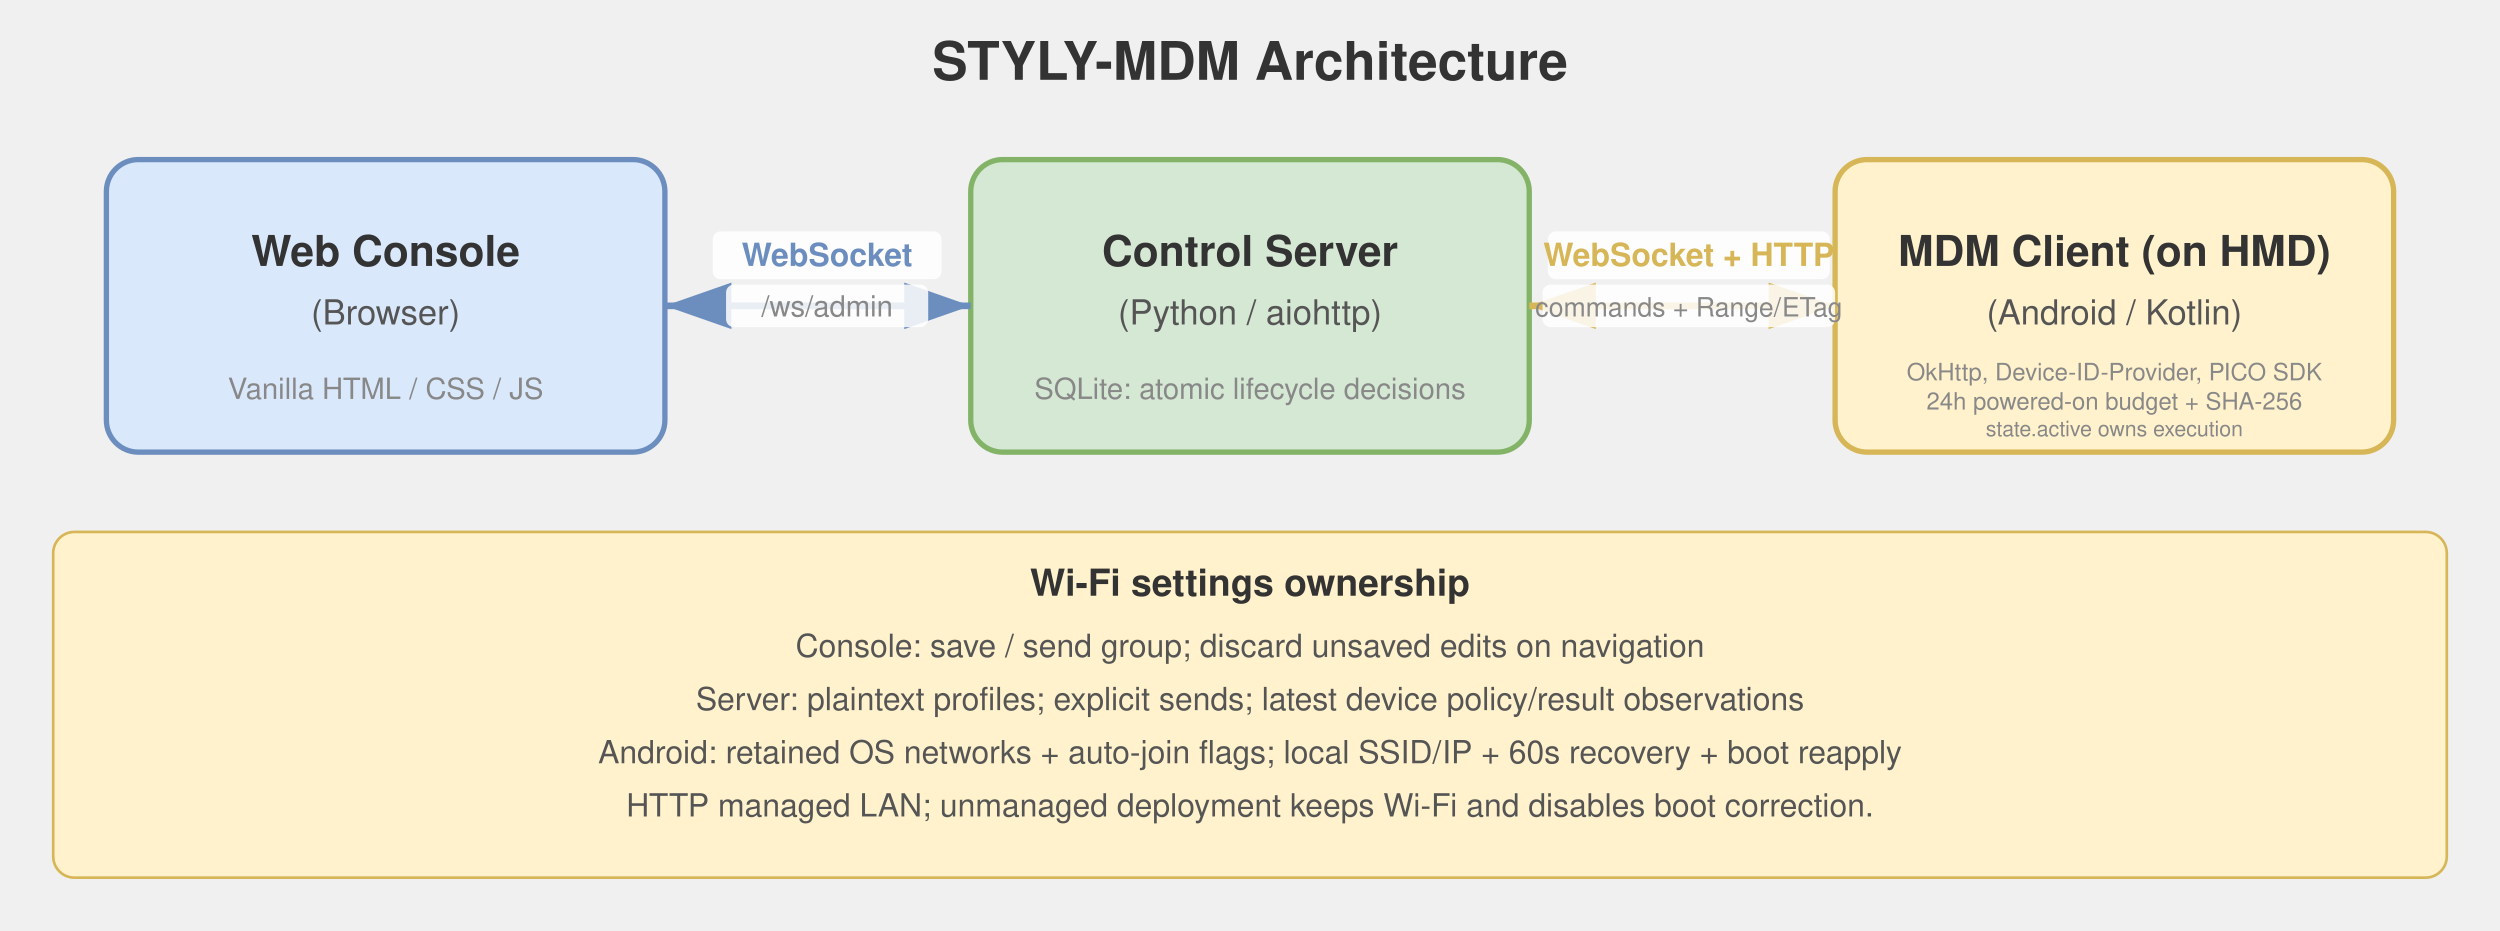
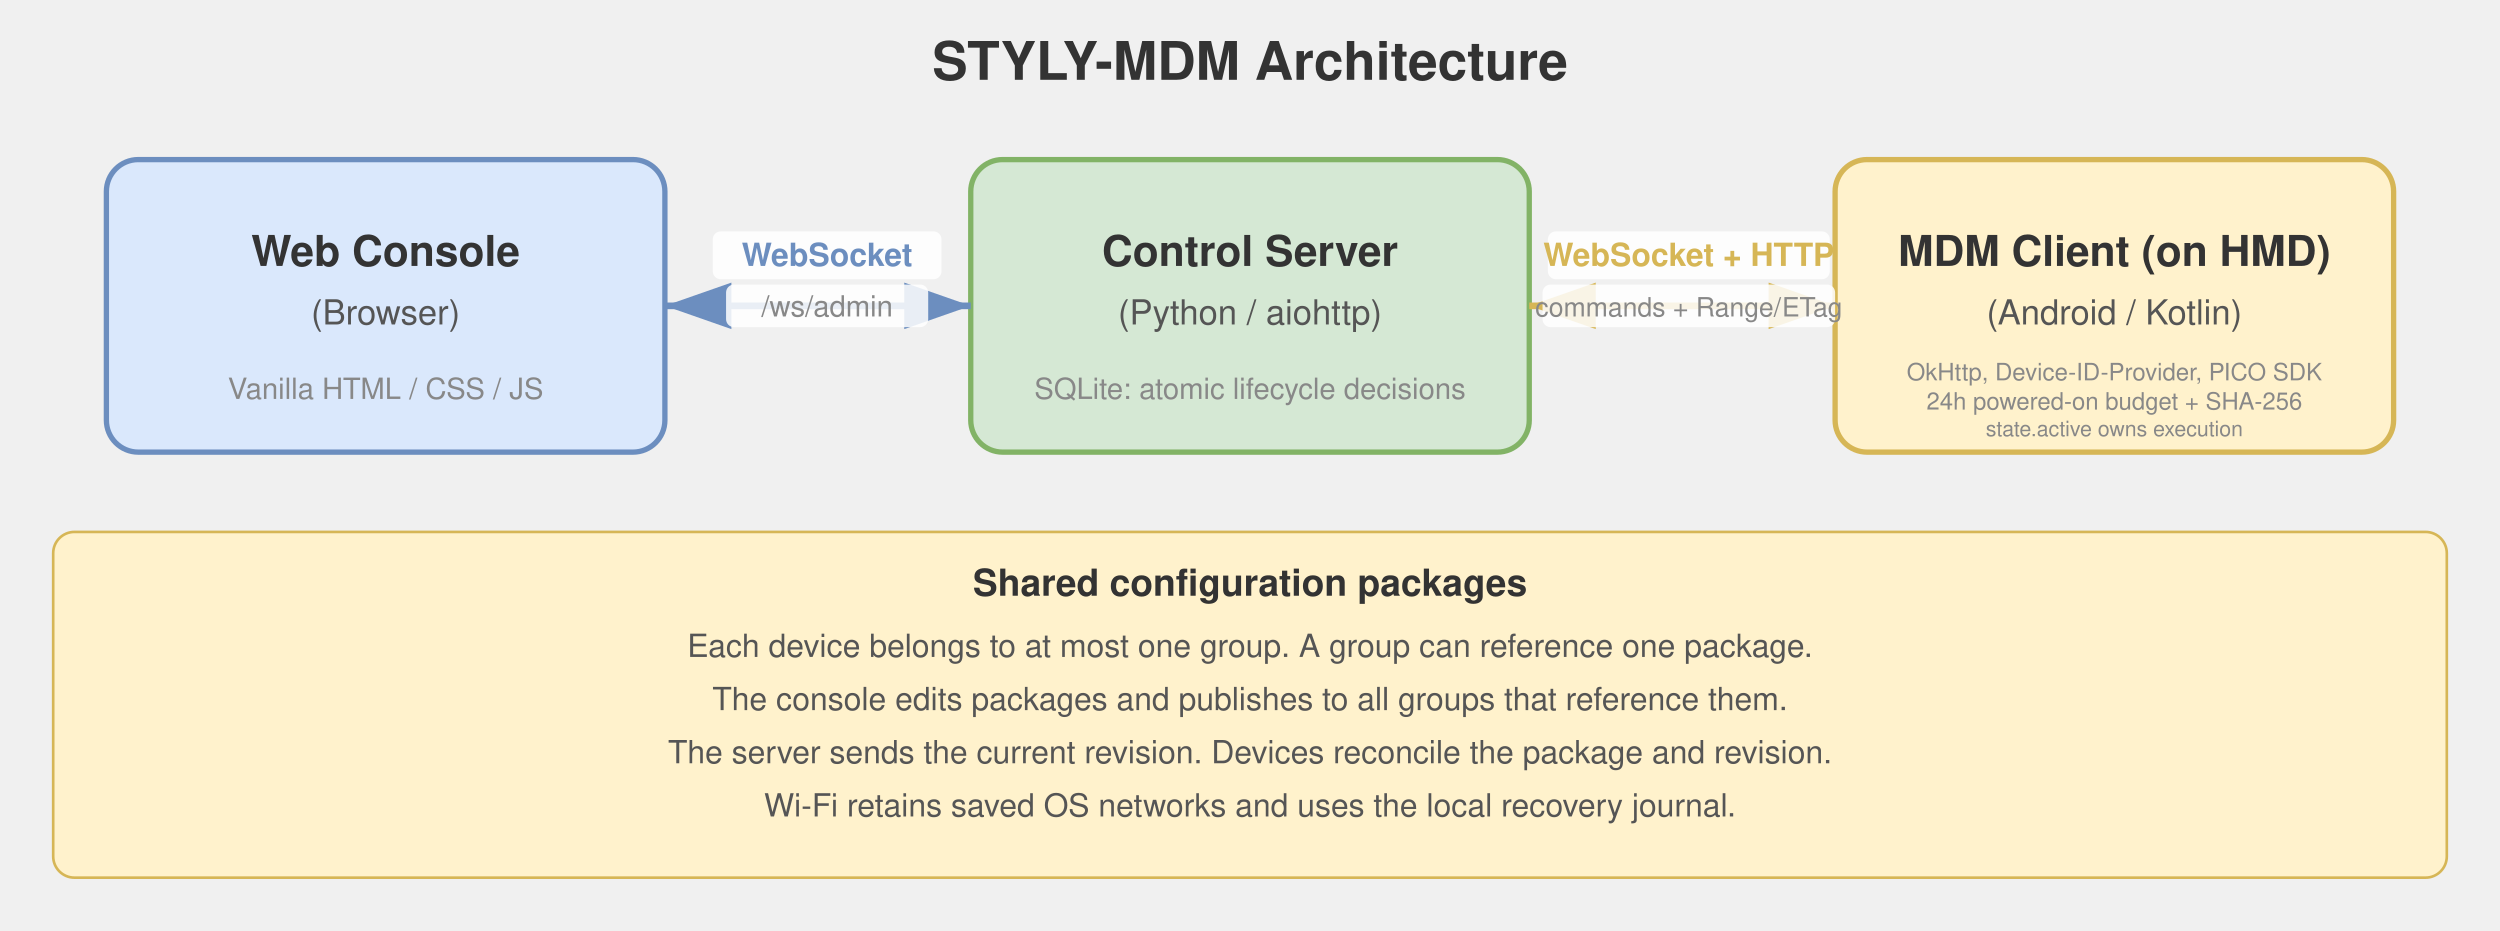
- <svg xmlns="http://www.w3.org/2000/svg" version="1.1" viewBox="0 0 940 350" font-family="Segoe UI, Helvetica, Arial, sans-serif" content="&lt;mxfile host=&quot;Claude&quot;&gt; &lt;diagram id=&quot;arch&quot; name=&quot;Architecture&quot;&gt; &lt;mxGraphModel dx=&quot;1422&quot; dy=&quot;762&quot; grid=&quot;1&quot; gridSize=&quot;10&quot; guides=&quot;1&quot; tooltips=&quot;1&quot; connect=&quot;1&quot; arrows=&quot;1&quot; fold=&quot;1&quot; page=&quot;1&quot; pageScale=&quot;1&quot; pageWidth=&quot;1169&quot; pageHeight=&quot;827&quot; math=&quot;0&quot; shadow=&quot;0&quot;&gt; &lt;root&gt; &lt;mxCell id=&quot;0&quot;/&gt; &lt;mxCell id=&quot;1&quot; parent=&quot;0&quot;/&gt; &lt;mxCell id=&quot;2&quot; value=&quot;&quot; style=&quot;rounded=1;whiteSpace=wrap;html=1;fillColor=#dae8fc;strokeColor=#6c8ebf;arcSize=10;&quot; vertex=&quot;1&quot; parent=&quot;1&quot;&gt;&lt;mxGeometry x=&quot;40&quot; y=&quot;80&quot; width=&quot;200&quot; height=&quot;100&quot; as=&quot;geometry&quot;/&gt;&lt;/mxCell&gt; &lt;mxCell id=&quot;2a&quot; value=&quot;&amp;lt;b&amp;gt;Web Console&amp;lt;/b&amp;gt;&amp;lt;br&amp;gt;(Browser)&quot; style=&quot;text;html=1;align=center;verticalAlign=middle;resizable=0;points=[];autosize=1;&quot; vertex=&quot;1&quot; parent=&quot;1&quot;&gt;&lt;mxGeometry x=&quot;95&quot; y=&quot;105&quot; width=&quot;90&quot; height=&quot;50&quot; as=&quot;geometry&quot;/&gt;&lt;/mxCell&gt; &lt;mxCell id=&quot;2b&quot; value=&quot;Vanilla HTML / CSS / JS&quot; style=&quot;text;html=1;align=center;verticalAlign=middle;fontColor=#666666;fontSize=10;&quot; vertex=&quot;1&quot; parent=&quot;1&quot;&gt;&lt;mxGeometry x=&quot;60&quot; y=&quot;155&quot; width=&quot;160&quot; height=&quot;20&quot; as=&quot;geometry&quot;/&gt;&lt;/mxCell&gt; &lt;mxCell id=&quot;3&quot; value=&quot;&quot; style=&quot;rounded=1;whiteSpace=wrap;html=1;fillColor=#d5e8d4;strokeColor=#82b366;arcSize=10;&quot; vertex=&quot;1&quot; parent=&quot;1&quot;&gt;&lt;mxGeometry x=&quot;360&quot; y=&quot;80&quot; width=&quot;220&quot; height=&quot;100&quot; as=&quot;geometry&quot;/&gt;&lt;/mxCell&gt; &lt;mxCell id=&quot;3a&quot; value=&quot;&amp;lt;b&amp;gt;Control Server&amp;lt;/b&amp;gt;&amp;lt;br&amp;gt;(Python / aiohttp)&quot; style=&quot;text;html=1;align=center;verticalAlign=middle;resizable=0;points=[];autosize=1;&quot; vertex=&quot;1&quot; parent=&quot;1&quot;&gt;&lt;mxGeometry x=&quot;405&quot; y=&quot;105&quot; width=&quot;130&quot; height=&quot;50&quot; as=&quot;geometry&quot;/&gt;&lt;/mxCell&gt; &lt;mxCell id=&quot;3b&quot; value=&quot;SQLite: atomic lifecycle decisions&quot; style=&quot;text;html=1;align=center;verticalAlign=middle;fontColor=#666666;fontSize=10;&quot; vertex=&quot;1&quot; parent=&quot;1&quot;&gt;&lt;mxGeometry x=&quot;390&quot; y=&quot;155&quot; width=&quot;160&quot; height=&quot;20&quot; as=&quot;geometry&quot;/&gt;&lt;/mxCell&gt; &lt;mxCell id=&quot;4&quot; value=&quot;&quot; style=&quot;rounded=1;whiteSpace=wrap;html=1;fillColor=#fff2cc;strokeColor=#d6b656;arcSize=10;&quot; vertex=&quot;1&quot; parent=&quot;1&quot;&gt;&lt;mxGeometry x=&quot;700&quot; y=&quot;80&quot; width=&quot;200&quot; height=&quot;100&quot; as=&quot;geometry&quot;/&gt;&lt;/mxCell&gt; &lt;mxCell id=&quot;4a&quot; value=&quot;&amp;lt;b&amp;gt;MDM Client (on HMD)&amp;lt;/b&amp;gt;&amp;lt;br&amp;gt;(Android / Kotlin)&quot; style=&quot;text;html=1;align=center;verticalAlign=middle;resizable=0;points=[];autosize=1;&quot; vertex=&quot;1&quot; parent=&quot;1&quot;&gt;&lt;mxGeometry x=&quot;740&quot; y=&quot;105&quot; width=&quot;120&quot; height=&quot;50&quot; as=&quot;geometry&quot;/&gt;&lt;/mxCell&gt; &lt;mxCell id=&quot;4b&quot; value=&quot;OkHttp, PICO SDK; resumable SHA-256; 24h powered-on budget; durable apply gate&quot; style=&quot;text;html=1;align=center;verticalAlign=middle;fontColor=#666666;fontSize=10;&quot; vertex=&quot;1&quot; parent=&quot;1&quot;&gt;&lt;mxGeometry x=&quot;705&quot; y=&quot;155&quot; width=&quot;190&quot; height=&quot;20&quot; as=&quot;geometry&quot;/&gt;&lt;/mxCell&gt; &lt;mxCell id=&quot;5&quot; style=&quot;edgeStyle=orthogonalEdgeStyle;rounded=0;orthogonalLoop=1;jettySize=auto;containsPoints=1;endArrow=block;endFill=1;startArrow=block;startFill=1;strokeWidth=2;strokeColor=#6c8ebf;&quot; edge=&quot;1&quot; parent=&quot;1&quot; source=&quot;2&quot; target=&quot;3&quot;&gt;&lt;mxGeometry relative=&quot;1&quot; as=&quot;geometry&quot;/&gt;&lt;/mxCell&gt; &lt;mxCell id=&quot;5a&quot; value=&quot;WebSocket&amp;lt;br&amp;gt;&amp;lt;font style=&amp;quot;font-size:10px&amp;quot;&amp;gt;/ws/admin&amp;lt;/font&amp;gt;&quot; style=&quot;edgeLabel;html=1;align=center;verticalAlign=middle;resizable=0;points=[];&quot; vertex=&quot;1&quot; connectable=&quot;0&quot; parent=&quot;5&quot;&gt;&lt;mxGeometry x=&quot;-0.1&quot; relative=&quot;1&quot; as=&quot;geometry&quot;&gt;&lt;mxPoint as=&quot;offset&quot;/&gt;&lt;/mxGeometry&gt;&lt;/mxCell&gt; &lt;mxCell id=&quot;6&quot; style=&quot;edgeStyle=orthogonalEdgeStyle;rounded=0;orthogonalLoop=1;jettySize=auto;containsPoints=1;endArrow=block;endFill=1;startArrow=block;startFill=1;strokeWidth=2;strokeColor=#d6b656;&quot; edge=&quot;1&quot; parent=&quot;1&quot; source=&quot;3&quot; target=&quot;4&quot;&gt;&lt;mxGeometry relative=&quot;1&quot; as=&quot;geometry&quot;/&gt;&lt;/mxCell&gt; &lt;mxCell id=&quot;6a&quot; value=&quot;WebSocket + HTTP&amp;lt;br&amp;gt;&amp;lt;font style=&amp;quot;font-size:10px&amp;quot;&amp;gt;commands + Range/ETag&amp;lt;/font&amp;gt;&quot; style=&quot;edgeLabel;html=1;align=center;verticalAlign=middle;resizable=0;points=[];&quot; vertex=&quot;1&quot; connectable=&quot;0&quot; parent=&quot;6&quot;&gt;&lt;mxGeometry x=&quot;-0.1&quot; relative=&quot;1&quot; as=&quot;geometry&quot;&gt;&lt;mxPoint as=&quot;offset&quot;/&gt;&lt;/mxGeometry&gt;&lt;/mxCell&gt; &lt;mxCell id=&quot;7&quot; value=&quot;&amp;lt;font style=&amp;quot;font-size:16px&amp;quot;&amp;gt;&amp;lt;b&amp;gt;STYLY-MDM Architecture&amp;lt;/b&amp;gt;&amp;lt;/font&amp;gt;&quot; style=&quot;text;html=1;align=center;verticalAlign=middle;resizable=0;points=[];autosize=1;&quot; vertex=&quot;1&quot; parent=&quot;1&quot;&gt;&lt;mxGeometry x=&quot;350&quot; y=&quot;20&quot; width=&quot;240&quot; height=&quot;40&quot; as=&quot;geometry&quot;/&gt;&lt;/mxCell&gt; &lt;mxCell id=&quot;wifi-settings-panel&quot; value=&quot;&amp;lt;b&amp;gt;Wi-Fi settings ownership&amp;lt;/b&amp;gt;&amp;lt;br&amp;gt;Console: save / send group; discard unsaved edits on navigation&amp;lt;br&amp;gt;Server: plaintext profiles; explicit sends; latest device policy/result observations&amp;lt;br&amp;gt;Android: retained OS networks + auto-join flags; local SSID/IP + 60s recovery + boot reapply&amp;lt;br&amp;gt;HTTP managed LAN; unmanaged deployment keeps Wi-Fi and disables boot correction.&quot; style=&quot;rounded=1;whiteSpace=wrap;html=1;fillColor=#fff2cc;strokeColor=#d6b656;fontSize=12;align=center;&quot; vertex=&quot;1&quot; parent=&quot;1&quot;&gt;&lt;mxGeometry x=&quot;20&quot; y=&quot;200&quot; width=&quot;900&quot; height=&quot;130&quot; as=&quot;geometry&quot;/&gt;&lt;/mxCell&gt; &lt;/root&gt; &lt;/mxGraphModel&gt; &lt;/diagram&gt; &lt;/mxfile&gt;">
+ <svg xmlns="http://www.w3.org/2000/svg" version="1.1" viewBox="0 0 940 350" font-family="Segoe UI, Helvetica, Arial, sans-serif" content="&lt;mxfile host=&quot;Claude&quot;&gt; &lt;diagram id=&quot;arch&quot; name=&quot;Architecture&quot;&gt; &lt;mxGraphModel dx=&quot;1422&quot; dy=&quot;762&quot; grid=&quot;1&quot; gridSize=&quot;10&quot; guides=&quot;1&quot; tooltips=&quot;1&quot; connect=&quot;1&quot; arrows=&quot;1&quot; fold=&quot;1&quot; page=&quot;1&quot; pageScale=&quot;1&quot; pageWidth=&quot;1169&quot; pageHeight=&quot;827&quot; math=&quot;0&quot; shadow=&quot;0&quot;&gt; &lt;root&gt; &lt;mxCell id=&quot;0&quot;/&gt; &lt;mxCell id=&quot;1&quot; parent=&quot;0&quot;/&gt; &lt;mxCell id=&quot;2&quot; value=&quot;&quot; style=&quot;rounded=1;whiteSpace=wrap;html=1;fillColor=#dae8fc;strokeColor=#6c8ebf;arcSize=10;&quot; vertex=&quot;1&quot; parent=&quot;1&quot;&gt;&lt;mxGeometry x=&quot;40&quot; y=&quot;80&quot; width=&quot;200&quot; height=&quot;100&quot; as=&quot;geometry&quot;/&gt;&lt;/mxCell&gt; &lt;mxCell id=&quot;2a&quot; value=&quot;&amp;lt;b&amp;gt;Web Console&amp;lt;/b&amp;gt;&amp;lt;br&amp;gt;(Browser)&quot; style=&quot;text;html=1;align=center;verticalAlign=middle;resizable=0;points=[];autosize=1;&quot; vertex=&quot;1&quot; parent=&quot;1&quot;&gt;&lt;mxGeometry x=&quot;95&quot; y=&quot;105&quot; width=&quot;90&quot; height=&quot;50&quot; as=&quot;geometry&quot;/&gt;&lt;/mxCell&gt; &lt;mxCell id=&quot;2b&quot; value=&quot;Vanilla HTML / CSS / JS&quot; style=&quot;text;html=1;align=center;verticalAlign=middle;fontColor=#666666;fontSize=10;&quot; vertex=&quot;1&quot; parent=&quot;1&quot;&gt;&lt;mxGeometry x=&quot;60&quot; y=&quot;155&quot; width=&quot;160&quot; height=&quot;20&quot; as=&quot;geometry&quot;/&gt;&lt;/mxCell&gt; &lt;mxCell id=&quot;3&quot; value=&quot;&quot; style=&quot;rounded=1;whiteSpace=wrap;html=1;fillColor=#d5e8d4;strokeColor=#82b366;arcSize=10;&quot; vertex=&quot;1&quot; parent=&quot;1&quot;&gt;&lt;mxGeometry x=&quot;360&quot; y=&quot;80&quot; width=&quot;220&quot; height=&quot;100&quot; as=&quot;geometry&quot;/&gt;&lt;/mxCell&gt; &lt;mxCell id=&quot;3a&quot; value=&quot;&amp;lt;b&amp;gt;Control Server&amp;lt;/b&amp;gt;&amp;lt;br&amp;gt;(Python / aiohttp)&quot; style=&quot;text;html=1;align=center;verticalAlign=middle;resizable=0;points=[];autosize=1;&quot; vertex=&quot;1&quot; parent=&quot;1&quot;&gt;&lt;mxGeometry x=&quot;405&quot; y=&quot;105&quot; width=&quot;130&quot; height=&quot;50&quot; as=&quot;geometry&quot;/&gt;&lt;/mxCell&gt; &lt;mxCell id=&quot;3b&quot; value=&quot;SQLite: atomic lifecycle decisions&quot; style=&quot;text;html=1;align=center;verticalAlign=middle;fontColor=#666666;fontSize=10;&quot; vertex=&quot;1&quot; parent=&quot;1&quot;&gt;&lt;mxGeometry x=&quot;390&quot; y=&quot;155&quot; width=&quot;160&quot; height=&quot;20&quot; as=&quot;geometry&quot;/&gt;&lt;/mxCell&gt; &lt;mxCell id=&quot;4&quot; value=&quot;&quot; style=&quot;rounded=1;whiteSpace=wrap;html=1;fillColor=#fff2cc;strokeColor=#d6b656;arcSize=10;&quot; vertex=&quot;1&quot; parent=&quot;1&quot;&gt;&lt;mxGeometry x=&quot;700&quot; y=&quot;80&quot; width=&quot;200&quot; height=&quot;100&quot; as=&quot;geometry&quot;/&gt;&lt;/mxCell&gt; &lt;mxCell id=&quot;4a&quot; value=&quot;&amp;lt;b&amp;gt;MDM Client (on HMD)&amp;lt;/b&amp;gt;&amp;lt;br&amp;gt;(Android / Kotlin)&quot; style=&quot;text;html=1;align=center;verticalAlign=middle;resizable=0;points=[];autosize=1;&quot; vertex=&quot;1&quot; parent=&quot;1&quot;&gt;&lt;mxGeometry x=&quot;740&quot; y=&quot;105&quot; width=&quot;120&quot; height=&quot;50&quot; as=&quot;geometry&quot;/&gt;&lt;/mxCell&gt; &lt;mxCell id=&quot;4b&quot; value=&quot;OkHttp, PICO SDK; resumable SHA-256; 24h powered-on budget; durable apply gate&quot; style=&quot;text;html=1;align=center;verticalAlign=middle;fontColor=#666666;fontSize=10;&quot; vertex=&quot;1&quot; parent=&quot;1&quot;&gt;&lt;mxGeometry x=&quot;705&quot; y=&quot;155&quot; width=&quot;190&quot; height=&quot;20&quot; as=&quot;geometry&quot;/&gt;&lt;/mxCell&gt; &lt;mxCell id=&quot;5&quot; style=&quot;edgeStyle=orthogonalEdgeStyle;rounded=0;orthogonalLoop=1;jettySize=auto;containsPoints=1;endArrow=block;endFill=1;startArrow=block;startFill=1;strokeWidth=2;strokeColor=#6c8ebf;&quot; edge=&quot;1&quot; parent=&quot;1&quot; source=&quot;2&quot; target=&quot;3&quot;&gt;&lt;mxGeometry relative=&quot;1&quot; as=&quot;geometry&quot;/&gt;&lt;/mxCell&gt; &lt;mxCell id=&quot;5a&quot; value=&quot;WebSocket&amp;lt;br&amp;gt;&amp;lt;font style=&amp;quot;font-size:10px&amp;quot;&amp;gt;/ws/admin&amp;lt;/font&amp;gt;&quot; style=&quot;edgeLabel;html=1;align=center;verticalAlign=middle;resizable=0;points=[];&quot; vertex=&quot;1&quot; connectable=&quot;0&quot; parent=&quot;5&quot;&gt;&lt;mxGeometry x=&quot;-0.1&quot; relative=&quot;1&quot; as=&quot;geometry&quot;&gt;&lt;mxPoint as=&quot;offset&quot;/&gt;&lt;/mxGeometry&gt;&lt;/mxCell&gt; &lt;mxCell id=&quot;6&quot; style=&quot;edgeStyle=orthogonalEdgeStyle;rounded=0;orthogonalLoop=1;jettySize=auto;containsPoints=1;endArrow=block;endFill=1;startArrow=block;startFill=1;strokeWidth=2;strokeColor=#d6b656;&quot; edge=&quot;1&quot; parent=&quot;1&quot; source=&quot;3&quot; target=&quot;4&quot;&gt;&lt;mxGeometry relative=&quot;1&quot; as=&quot;geometry&quot;/&gt;&lt;/mxCell&gt; &lt;mxCell id=&quot;6a&quot; value=&quot;WebSocket + HTTP&amp;lt;br&amp;gt;&amp;lt;font style=&amp;quot;font-size:10px&amp;quot;&amp;gt;commands + Range/ETag&amp;lt;/font&amp;gt;&quot; style=&quot;edgeLabel;html=1;align=center;verticalAlign=middle;resizable=0;points=[];&quot; vertex=&quot;1&quot; connectable=&quot;0&quot; parent=&quot;6&quot;&gt;&lt;mxGeometry x=&quot;-0.1&quot; relative=&quot;1&quot; as=&quot;geometry&quot;&gt;&lt;mxPoint as=&quot;offset&quot;/&gt;&lt;/mxGeometry&gt;&lt;/mxCell&gt; &lt;mxCell id=&quot;7&quot; value=&quot;&amp;lt;font style=&amp;quot;font-size:16px&amp;quot;&amp;gt;&amp;lt;b&amp;gt;STYLY-MDM Architecture&amp;lt;/b&amp;gt;&amp;lt;/font&amp;gt;&quot; style=&quot;text;html=1;align=center;verticalAlign=middle;resizable=0;points=[];autosize=1;&quot; vertex=&quot;1&quot; parent=&quot;1&quot;&gt;&lt;mxGeometry x=&quot;350&quot; y=&quot;20&quot; width=&quot;240&quot; height=&quot;40&quot; as=&quot;geometry&quot;/&gt;&lt;/mxCell&gt; &lt;mxCell id=&quot;configuration-packages-panel&quot; value=&quot;&amp;lt;b&amp;gt;Shared configuration packages&amp;lt;/b&amp;gt;&amp;lt;br&amp;gt;Each device belongs to at most one group. A group can reference one package.&amp;lt;br&amp;gt;The console edits packages and publishes to all groups that reference them.&amp;lt;br&amp;gt;The server sends the current revision. Devices reconcile the package and revision.&amp;lt;br&amp;gt;Wi-Fi retains saved OS networks and uses the local recovery journal.&quot; style=&quot;rounded=1;whiteSpace=wrap;html=1;fillColor=#fff2cc;strokeColor=#d6b656;fontSize=12;align=center;&quot; vertex=&quot;1&quot; parent=&quot;1&quot;&gt;&lt;mxGeometry x=&quot;20&quot; y=&quot;200&quot; width=&quot;900&quot; height=&quot;130&quot; as=&quot;geometry&quot;/&gt;&lt;/mxCell&gt; &lt;/root&gt; &lt;/mxGraphModel&gt; &lt;/diagram&gt; &lt;/mxfile&gt;">
  <text x="470" y="30" text-anchor="middle" font-size="20" font-weight="bold" fill="#333">STYLY-MDM Architecture</text>
  <rect x="40" y="60" width="210" height="110" rx="12" ry="12" fill="#dae8fc" stroke="#6c8ebf" stroke-width="2" />
  <text x="145" y="100" text-anchor="middle" font-size="16" font-weight="bold" fill="#333">Web Console</text>
  <text x="145" y="122" text-anchor="middle" font-size="13" fill="#555">(Browser)</text>
  <text x="145" y="150" text-anchor="middle" font-size="11" fill="#888">Vanilla HTML / CSS / JS</text>
  <rect x="365" y="60" width="210" height="110" rx="12" ry="12" fill="#d5e8d4" stroke="#82b366" stroke-width="2" />
  <text x="470" y="100" text-anchor="middle" font-size="16" font-weight="bold" fill="#333">Control Server</text>
  <text x="470" y="122" text-anchor="middle" font-size="13" fill="#555">(Python / aiohttp)</text>
  <text x="470" y="150" text-anchor="middle" font-size="11" fill="#888">SQLite: atomic lifecycle decisions</text>
  <rect x="690" y="60" width="210" height="110" rx="12" ry="12" fill="#fff2cc" stroke="#d6b656" stroke-width="2" />
  <text x="795" y="100" text-anchor="middle" font-size="16" font-weight="bold" fill="#333">MDM Client (on HMD)</text>
  <text x="795" y="122" text-anchor="middle" font-size="13" fill="#555">(Android / Kotlin)</text>
  <text x="795" y="143" text-anchor="middle" font-size="9" fill="#888">OkHttp, Device-ID-Provider, PICO SDK</text>
  <text x="795" y="154" text-anchor="middle" font-size="9" fill="#888">24h powered-on budget + SHA-256</text>
  <text x="795" y="164" text-anchor="middle" font-size="8" fill="#888">state.active owns execution</text>
  <defs>
    <marker id="arrowRight" markerWidth="10" markerHeight="7" refX="10" refY="3.5" orient="auto">
      <polygon points="0 0, 10 3.5, 0 7" fill="#6c8ebf" />
    </marker>
    <marker id="arrowLeft" markerWidth="10" markerHeight="7" refX="0" refY="3.5" orient="auto">
      <polygon points="10 0, 0 3.5, 10 7" fill="#6c8ebf" />
    </marker>
    <marker id="arrowRight2" markerWidth="10" markerHeight="7" refX="10" refY="3.5" orient="auto">
      <polygon points="0 0, 10 3.5, 0 7" fill="#d6b656" />
    </marker>
    <marker id="arrowLeft2" markerWidth="10" markerHeight="7" refX="0" refY="3.5" orient="auto">
      <polygon points="10 0, 0 3.5, 10 7" fill="#d6b656" />
    </marker>
  </defs>
  <line x1="250" y1="115" x2="365" y2="115" stroke="#6c8ebf" stroke-width="2.5" marker-start="url(#arrowLeft)" marker-end="url(#arrowRight)" />
  <rect x="268" y="87" width="86" height="18" rx="3" fill="white" fill-opacity="0.85" />
  <text x="311" y="100" text-anchor="middle" font-size="12" font-weight="bold" fill="#6c8ebf">WebSocket</text>
  <rect x="273" y="107" width="76" height="16" rx="3" fill="white" fill-opacity="0.85" />
  <text x="311" y="119" text-anchor="middle" font-size="11" fill="#888">/ws/admin</text>
  <line x1="575" y1="115" x2="690" y2="115" stroke="#d6b656" stroke-width="2.5" marker-start="url(#arrowLeft2)" marker-end="url(#arrowRight2)" />
  <rect x="582" y="87" width="106" height="18" rx="3" fill="white" fill-opacity="0.85" />
  <text x="635" y="100" text-anchor="middle" font-size="12" font-weight="bold" fill="#d6b656">WebSocket + HTTP</text>
  <rect x="580" y="107" width="110" height="16" rx="3" fill="white" fill-opacity="0.85" />
  <text x="635" y="119" text-anchor="middle" font-size="10" fill="#888">commands + Range/ETag</text>
  <rect x="20" y="200" width="900" height="130" rx="8" fill="#fff2cc" stroke="#d6b656" />
-   <text x="470" y="224" text-anchor="middle" font-size="14" font-weight="bold" fill="#333">Wi-Fi settings ownership</text>
-   <text x="470" y="247" text-anchor="middle" font-size="12" fill="#555">Console: save / send group; discard unsaved edits on navigation</text>
-   <text x="470" y="267" text-anchor="middle" font-size="12" fill="#555">Server: plaintext profiles; explicit sends; latest device policy/result observations</text>
-   <text x="470" y="287" text-anchor="middle" font-size="12" fill="#555">Android: retained OS networks + auto-join flags; local SSID/IP + 60s recovery + boot reapply</text>
-   <text x="470" y="307" text-anchor="middle" font-size="12" fill="#555">HTTP managed LAN; unmanaged deployment keeps Wi-Fi and disables boot correction.</text>
+   <text x="470" y="224" text-anchor="middle" font-size="14" font-weight="bold" fill="#333">Shared configuration packages</text>
+   <text x="470" y="247" text-anchor="middle" font-size="12" fill="#555">Each device belongs to at most one group. A group can reference one package.</text>
+   <text x="470" y="267" text-anchor="middle" font-size="12" fill="#555">The console edits packages and publishes to all groups that reference them.</text>
+   <text x="470" y="287" text-anchor="middle" font-size="12" fill="#555">The server sends the current revision. Devices reconcile the package and revision.</text>
+   <text x="470" y="307" text-anchor="middle" font-size="12" fill="#555">Wi-Fi retains saved OS networks and uses the local recovery journal.</text>
</svg>
